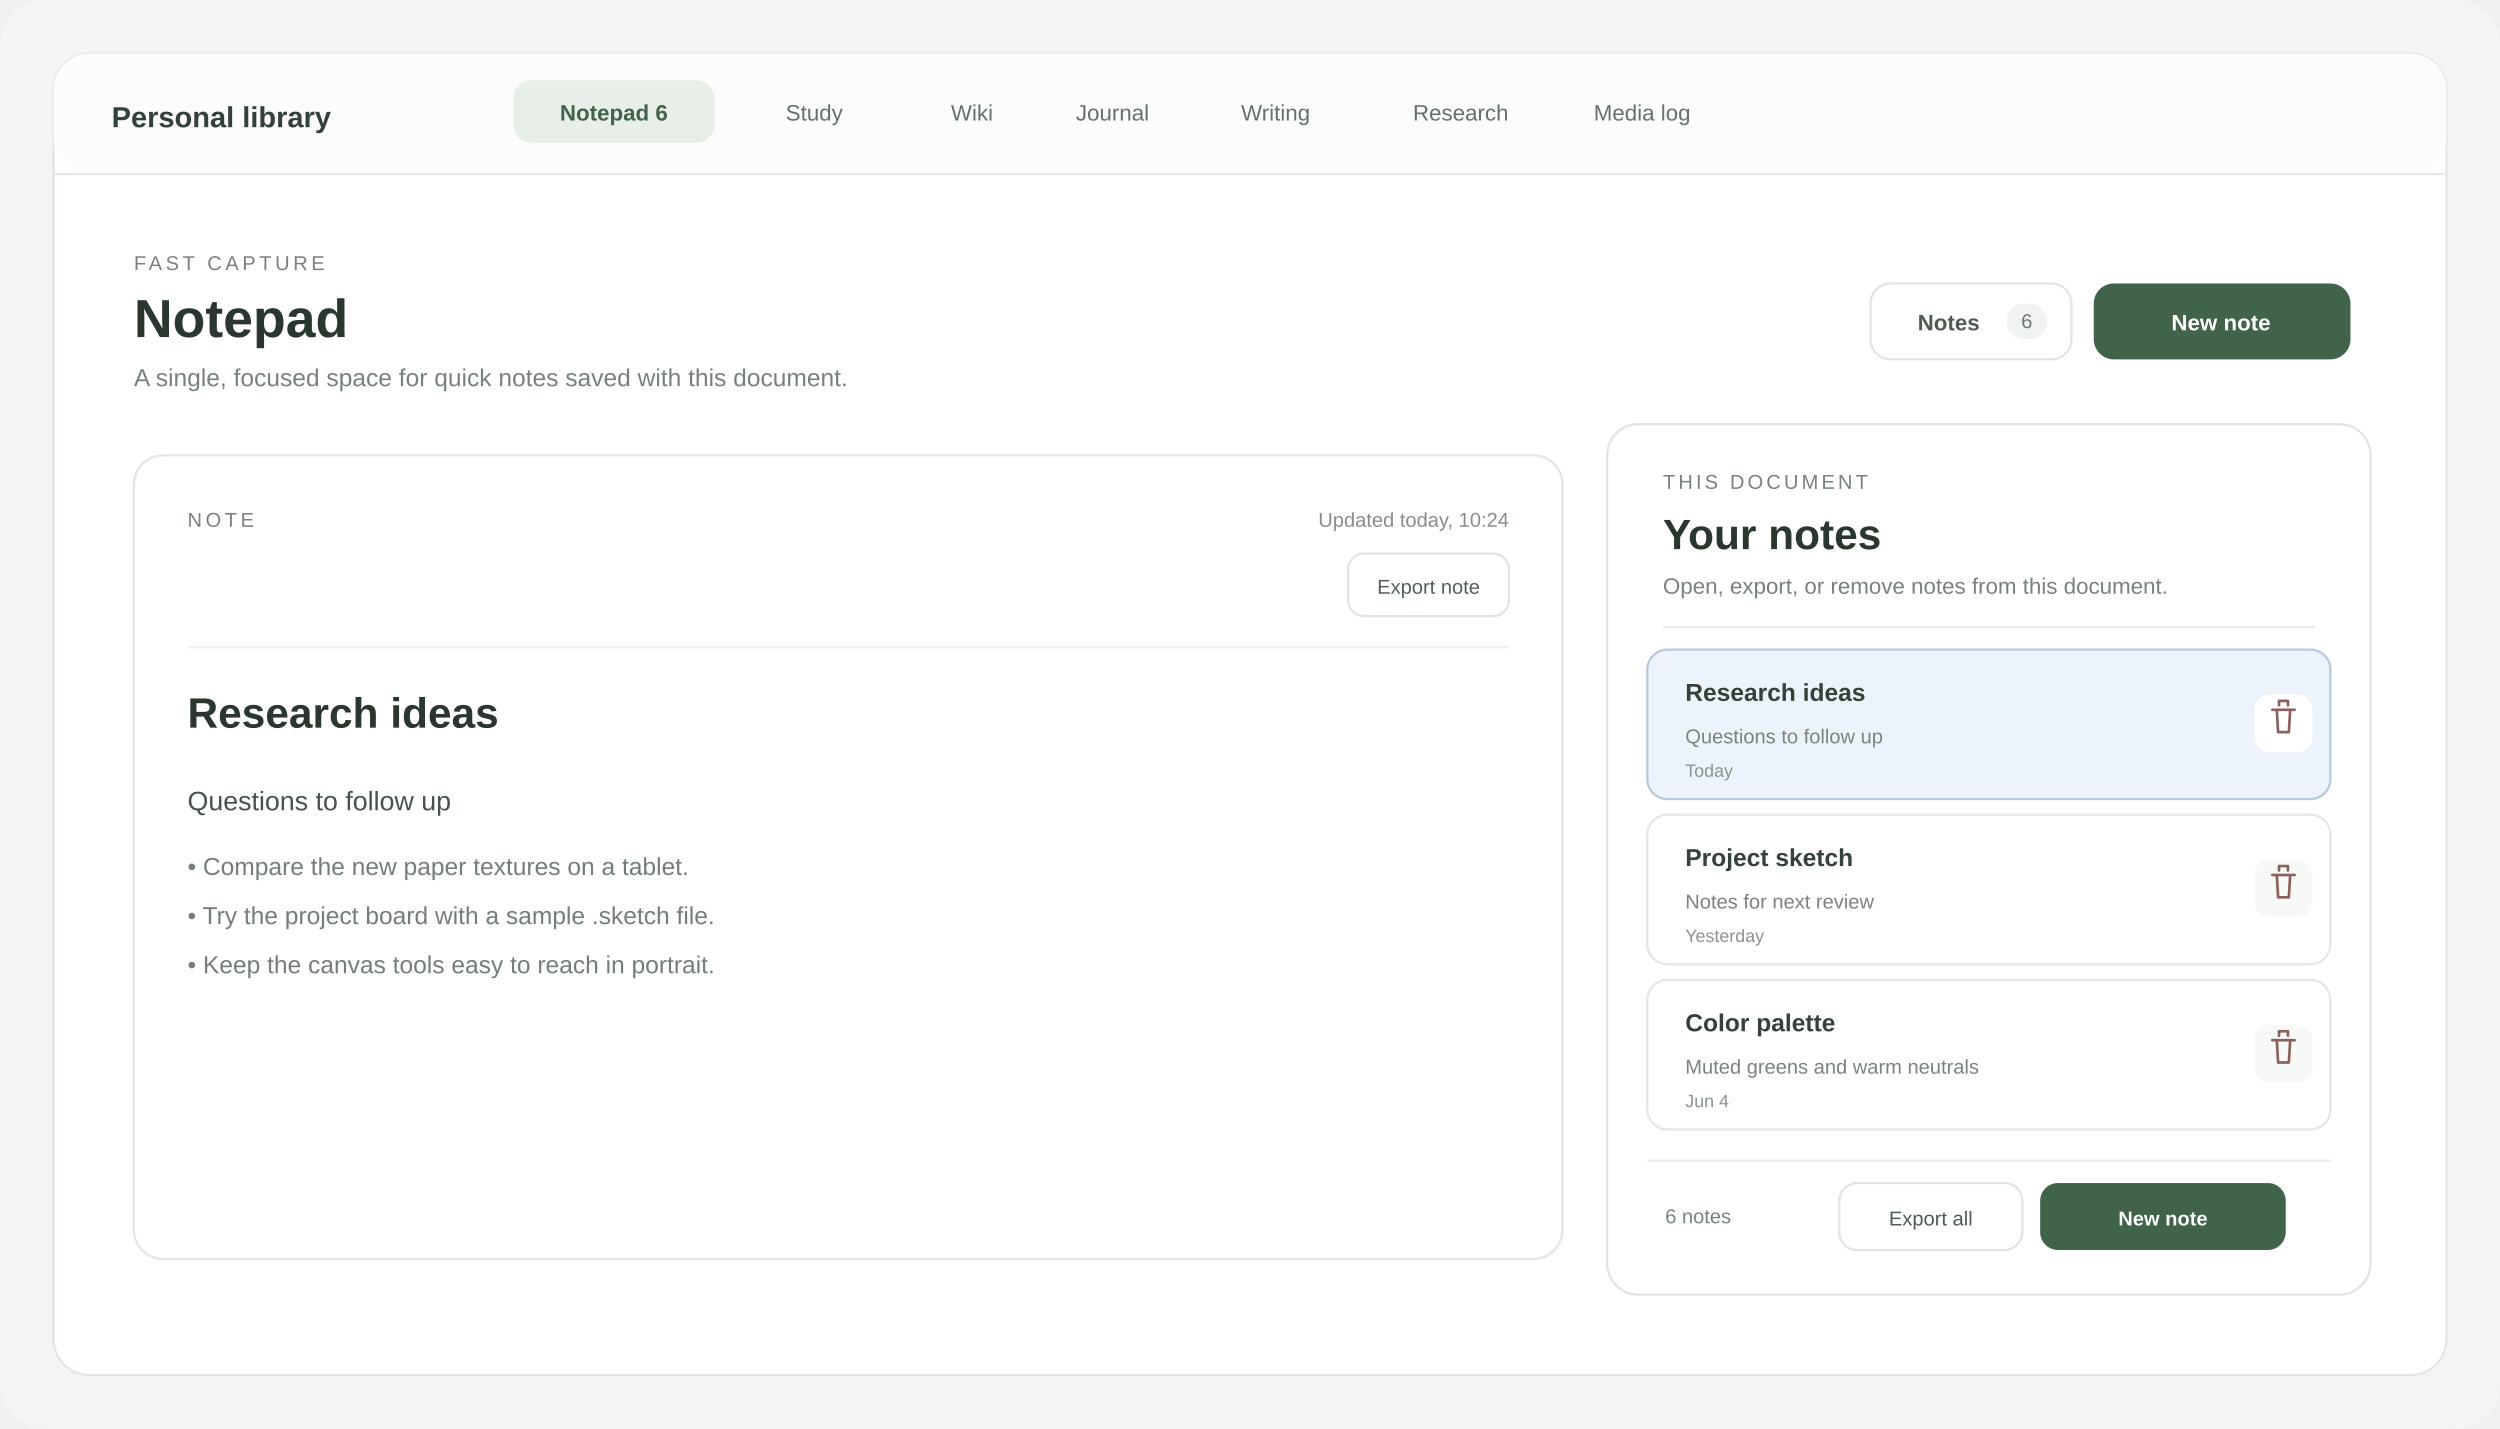
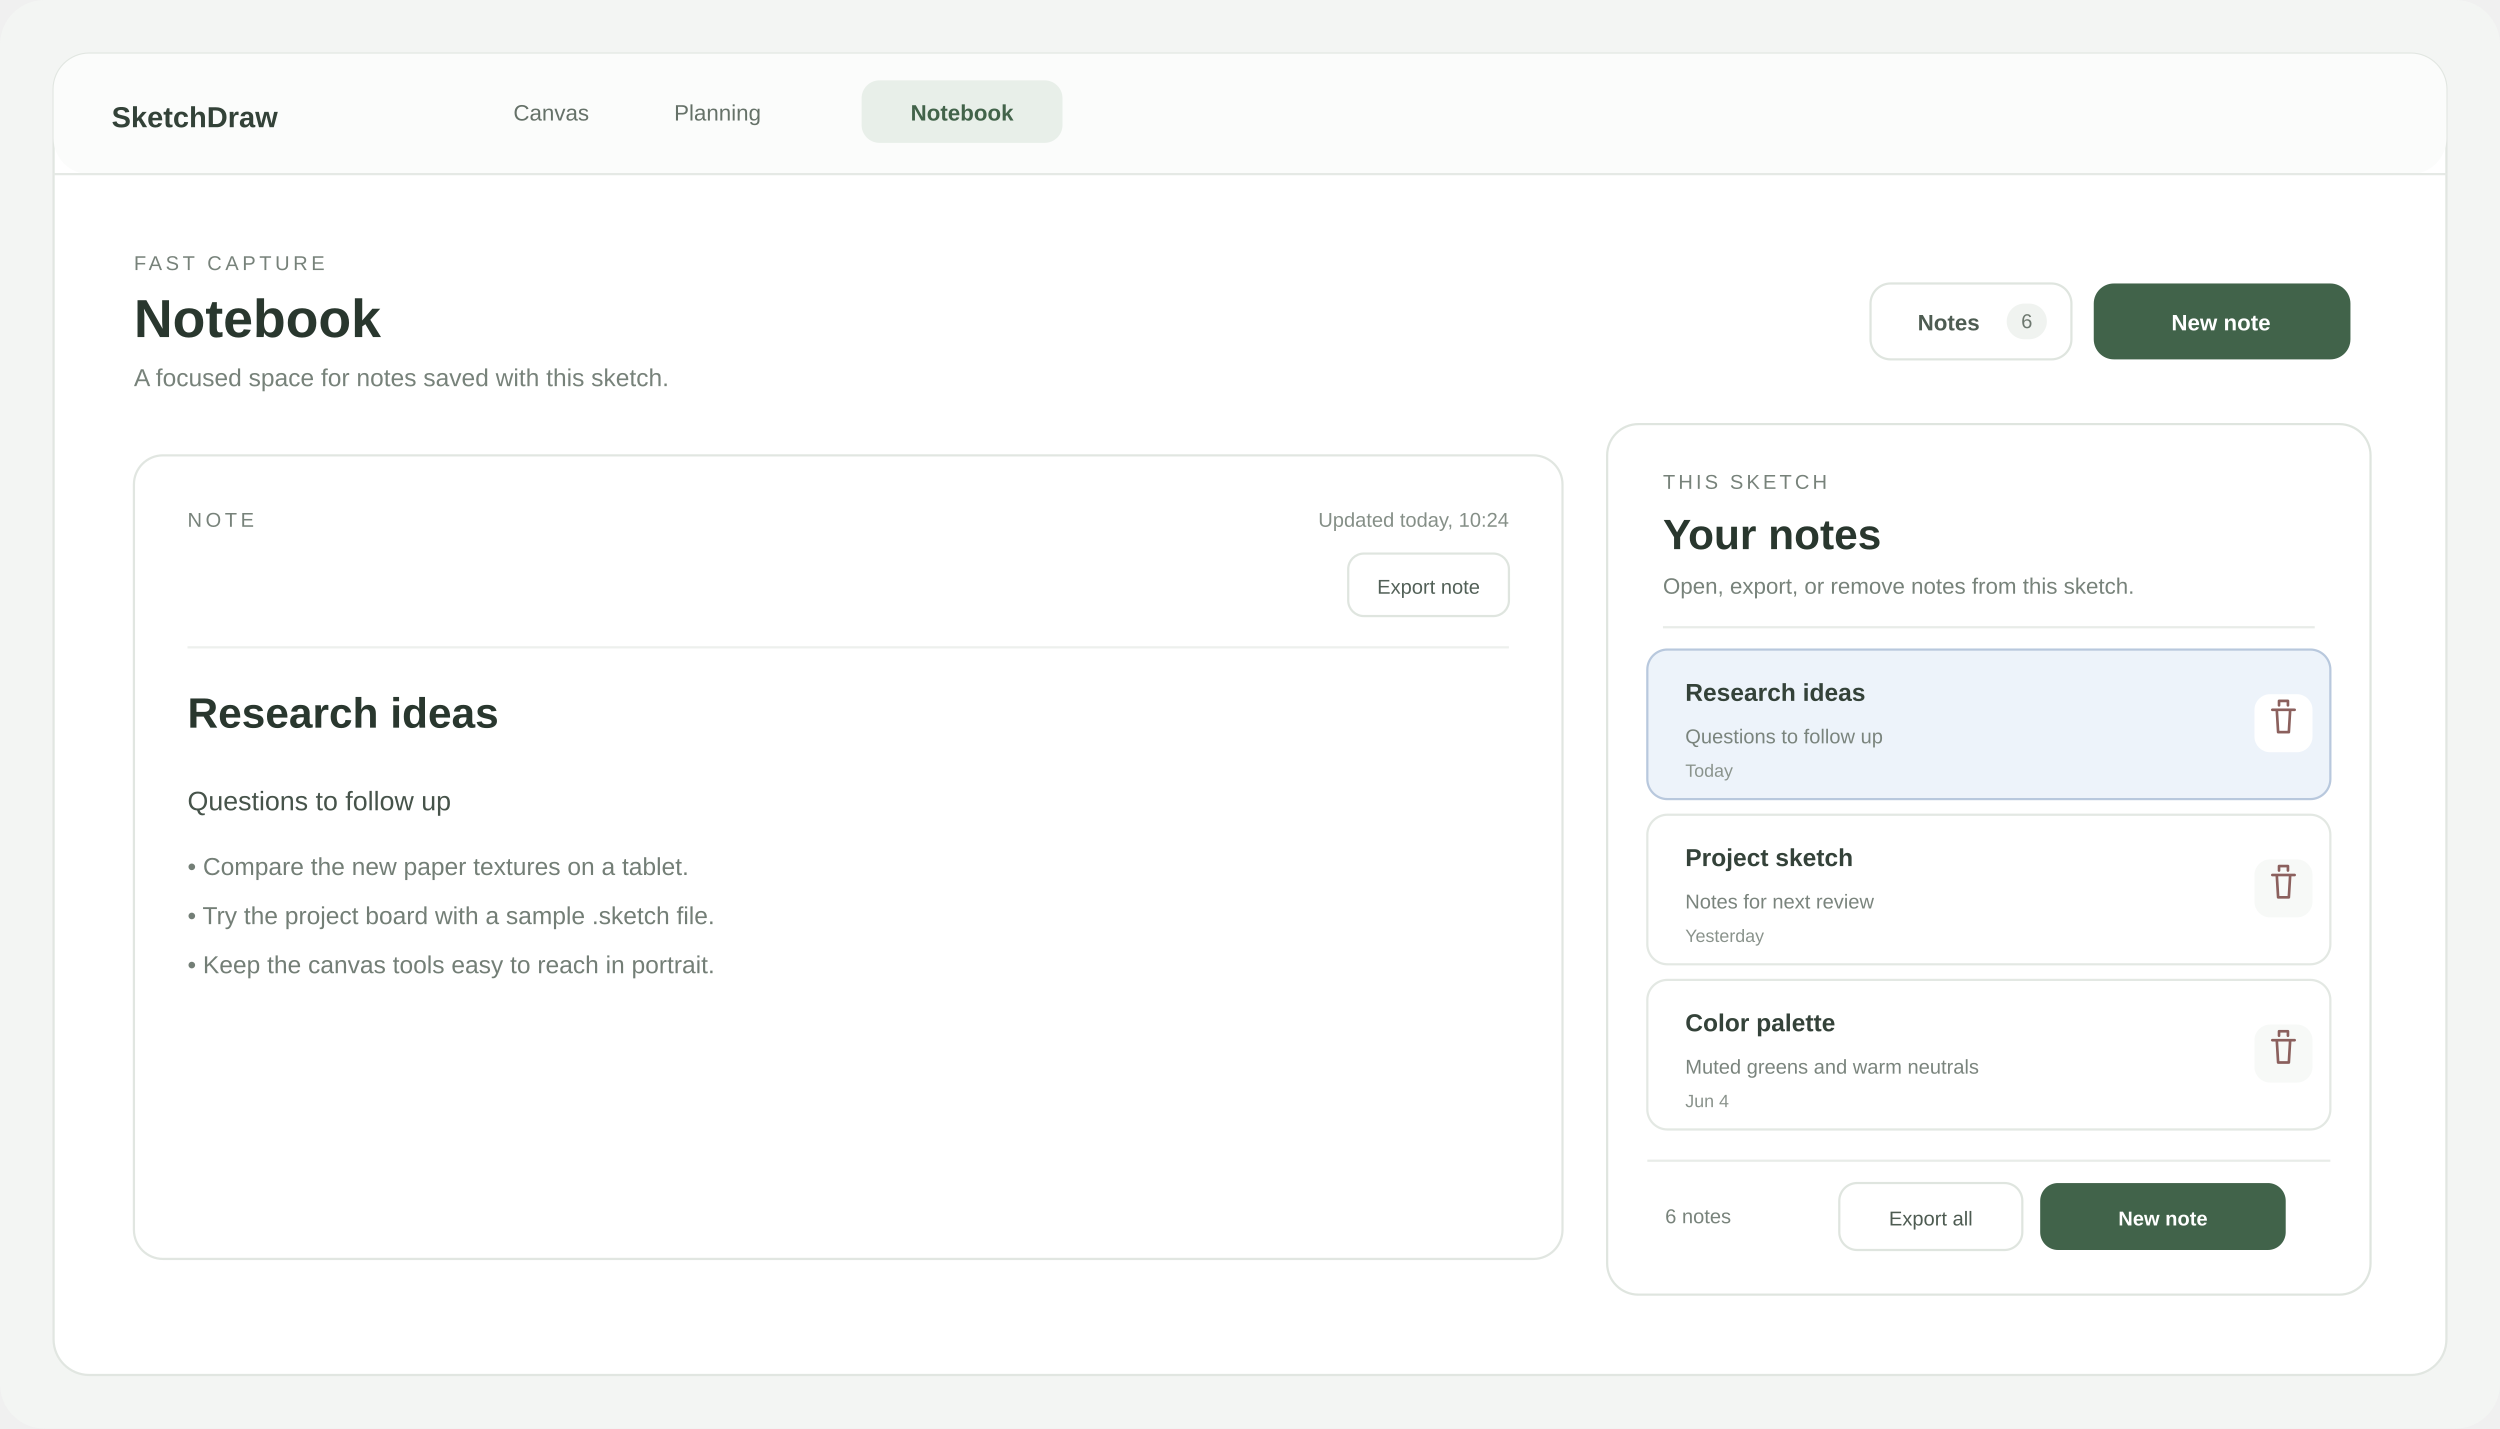
<svg xmlns="http://www.w3.org/2000/svg" viewBox="0 0 1120 640" role="img" aria-labelledby="title desc">
  <rect width="1120" height="640" rx="20" fill="#f3f5f3" />
  <rect x="24" y="24" width="1072" height="592" rx="16" fill="#fff" stroke="#e1e6e1" />
  <rect x="24" y="24" width="1072" height="54" rx="16" fill="#fbfcfb" />
  <path d="M24 78h1072" stroke="#e5e9e5" />
-   <text x="50" y="57" fill="#334238" font-family="Segoe UI,Arial,sans-serif" font-size="13" font-weight="700">Personal library</text>
+   <text x="50" y="57" fill="#334238" font-family="Segoe UI,Arial,sans-serif" font-size="13" font-weight="700">SketchDraw</text>
  <g font-family="Segoe UI,Arial,sans-serif" font-size="10">
-     <rect x="230" y="36" width="90" height="28" rx="8" fill="#e8efe9" />
-     <text x="275" y="54" text-anchor="middle" fill="#42634a" font-weight="700">Notepad  6</text>
-     <text x="352" y="54" fill="#657168">Study</text>
-     <text x="426" y="54" fill="#657168">Wiki</text>
-     <text x="482" y="54" fill="#657168">Journal</text>
-     <text x="556" y="54" fill="#657168">Writing</text>
-     <text x="633" y="54" fill="#657168">Research</text>
-     <text x="714" y="54" fill="#657168">Media log</text>
+     <text x="230" y="54" fill="#657168">Canvas</text>
+     <text x="302" y="54" fill="#657168">Planning</text>
+     <rect x="386" y="36" width="90" height="28" rx="8" fill="#e8efe9" />
+     <text x="431" y="54" text-anchor="middle" fill="#42634a" font-weight="700">Notebook</text>
  </g>
  <text x="60" y="121" fill="#77827a" font-family="Segoe UI,Arial,sans-serif" font-size="9" letter-spacing="1.6">FAST CAPTURE</text>
-   <text x="60" y="151" fill="#29372e" font-family="Segoe UI,Arial,sans-serif" font-size="24" font-weight="650">Notepad</text>
-   <text x="60" y="173" fill="#77827a" font-family="Segoe UI,Arial,sans-serif" font-size="11">A single, focused space for quick notes saved with this document.</text>
+   <text x="60" y="151" fill="#29372e" font-family="Segoe UI,Arial,sans-serif" font-size="24" font-weight="650">Notebook</text>
+   <text x="60" y="173" fill="#77827a" font-family="Segoe UI,Arial,sans-serif" font-size="11">A focused space for notes saved with this sketch.</text>
  <rect x="838" y="127" width="90" height="34" rx="9" fill="#fff" stroke="#dfe5df" />
  <text x="873" y="148" text-anchor="middle" fill="#4e5c52" font-family="Segoe UI,Arial,sans-serif" font-size="10" font-weight="650">Notes</text>
  <rect x="899" y="136" width="18" height="16" rx="8" fill="#f0f3f0" />
  <text x="908" y="147" text-anchor="middle" fill="#6d786f" font-family="Segoe UI,Arial,sans-serif" font-size="9">6</text>
  <rect x="938" y="127" width="115" height="34" rx="9" fill="#41634a" />
  <text x="995" y="148" text-anchor="middle" fill="#fff" font-family="Segoe UI,Arial,sans-serif" font-size="10" font-weight="650">New note</text>
  <rect x="60" y="204" width="640" height="360" rx="13" fill="#fff" stroke="#e1e6e1" />
  <text x="84" y="236" fill="#77827a" font-family="Segoe UI,Arial,sans-serif" font-size="9" letter-spacing="1.6">NOTE</text>
  <text x="676" y="236" text-anchor="end" fill="#858f87" font-family="Segoe UI,Arial,sans-serif" font-size="9">Updated today, 10:24</text>
  <rect x="604" y="248" width="72" height="28" rx="7" fill="#fff" stroke="#dfe5df" />
  <text x="640" y="266" text-anchor="middle" fill="#526057" font-family="Segoe UI,Arial,sans-serif" font-size="9">Export note</text>
  <path d="M84 290h592" stroke="#edf0ed" />
  <text x="84" y="326" fill="#29372e" font-family="Segoe UI,Arial,sans-serif" font-size="19" font-weight="600">Research ideas</text>
  <text x="84" y="363" fill="#46534a" font-family="Segoe UI,Arial,sans-serif" font-size="12">Questions to follow up</text>
  <text x="84" y="392" fill="#737e76" font-family="Segoe UI,Arial,sans-serif" font-size="11">• Compare the new paper textures on a tablet.</text>
  <text x="84" y="414" fill="#737e76" font-family="Segoe UI,Arial,sans-serif" font-size="11">• Try the project board with a sample .sketch file.</text>
  <text x="84" y="436" fill="#737e76" font-family="Segoe UI,Arial,sans-serif" font-size="11">• Keep the canvas tools easy to reach in portrait.</text>
  <rect x="720" y="190" width="342" height="390" rx="14" fill="#fff" stroke="#dfe5df" />
-   <text x="745" y="219" fill="#77827a" font-family="Segoe UI,Arial,sans-serif" font-size="9" letter-spacing="1.4">THIS DOCUMENT</text>
+   <text x="745" y="219" fill="#77827a" font-family="Segoe UI,Arial,sans-serif" font-size="9" letter-spacing="1.4">THIS SKETCH</text>
  <text x="745" y="246" fill="#29372e" font-family="Segoe UI,Arial,sans-serif" font-size="19" font-weight="650">Your notes</text>
-   <text x="745" y="266" fill="#77827a" font-family="Segoe UI,Arial,sans-serif" font-size="10">Open, export, or remove notes from this document.</text>
+   <text x="745" y="266" fill="#77827a" font-family="Segoe UI,Arial,sans-serif" font-size="10">Open, export, or remove notes from this sketch.</text>
  <path d="M745 281h292" stroke="#e8ece8" />
  <g font-family="Segoe UI,Arial,sans-serif">
    <rect x="738" y="291" width="306" height="67" rx="9" fill="#edf3fa" stroke="#b8c8dd" />
    <text x="755" y="314" fill="#344239" font-size="11" font-weight="650">Research ideas</text>
    <text x="755" y="333" fill="#7a847d" font-size="9">Questions to follow up</text>
    <text x="755" y="348" fill="#8a938c" font-size="8">Today</text>
    <rect x="1010" y="311" width="26" height="26" rx="7" fill="#fff" />
    <path d="M1018 318h10m-8 0 .6 10h4.8l.6-10m-5-2v-2h4v2" fill="none" stroke="#8b605d" stroke-width="1.2" stroke-linecap="round" stroke-linejoin="round" />
    <rect x="738" y="365" width="306" height="67" rx="9" fill="#fff" stroke="#e3e8e3" />
    <text x="755" y="388" fill="#344239" font-size="11" font-weight="650">Project sketch</text>
    <text x="755" y="407" fill="#7a847d" font-size="9">Notes for next review</text>
    <text x="755" y="422" fill="#8a938c" font-size="8">Yesterday</text>
    <rect x="1010" y="385" width="26" height="26" rx="7" fill="#f7f9f7" />
    <path d="M1018 392h10m-8 0 .6 10h4.8l.6-10m-5-2v-2h4v2" fill="none" stroke="#8b605d" stroke-width="1.2" stroke-linecap="round" stroke-linejoin="round" />
    <rect x="738" y="439" width="306" height="67" rx="9" fill="#fff" stroke="#e3e8e3" />
    <text x="755" y="462" fill="#344239" font-size="11" font-weight="650">Color palette</text>
    <text x="755" y="481" fill="#7a847d" font-size="9">Muted greens and warm neutrals</text>
    <text x="755" y="496" fill="#8a938c" font-size="8">Jun 4</text>
    <rect x="1010" y="459" width="26" height="26" rx="7" fill="#f7f9f7" />
    <path d="M1018 466h10m-8 0 .6 10h4.8l.6-10m-5-2v-2h4v2" fill="none" stroke="#8b605d" stroke-width="1.2" stroke-linecap="round" stroke-linejoin="round" />
  </g>
  <path d="M738 520h306" stroke="#e8ece8" />
  <text x="746" y="548" fill="#78837b" font-family="Segoe UI,Arial,sans-serif" font-size="9">6 notes</text>
  <rect x="824" y="530" width="82" height="30" rx="8" fill="#fff" stroke="#dfe5df" />
  <text x="865" y="549" text-anchor="middle" fill="#4d5b51" font-family="Segoe UI,Arial,sans-serif" font-size="9">Export all</text>
  <rect x="914" y="530" width="110" height="30" rx="8" fill="#41634a" />
  <text x="969" y="549" text-anchor="middle" fill="#fff" font-family="Segoe UI,Arial,sans-serif" font-size="9" font-weight="650">New note</text>
</svg>
